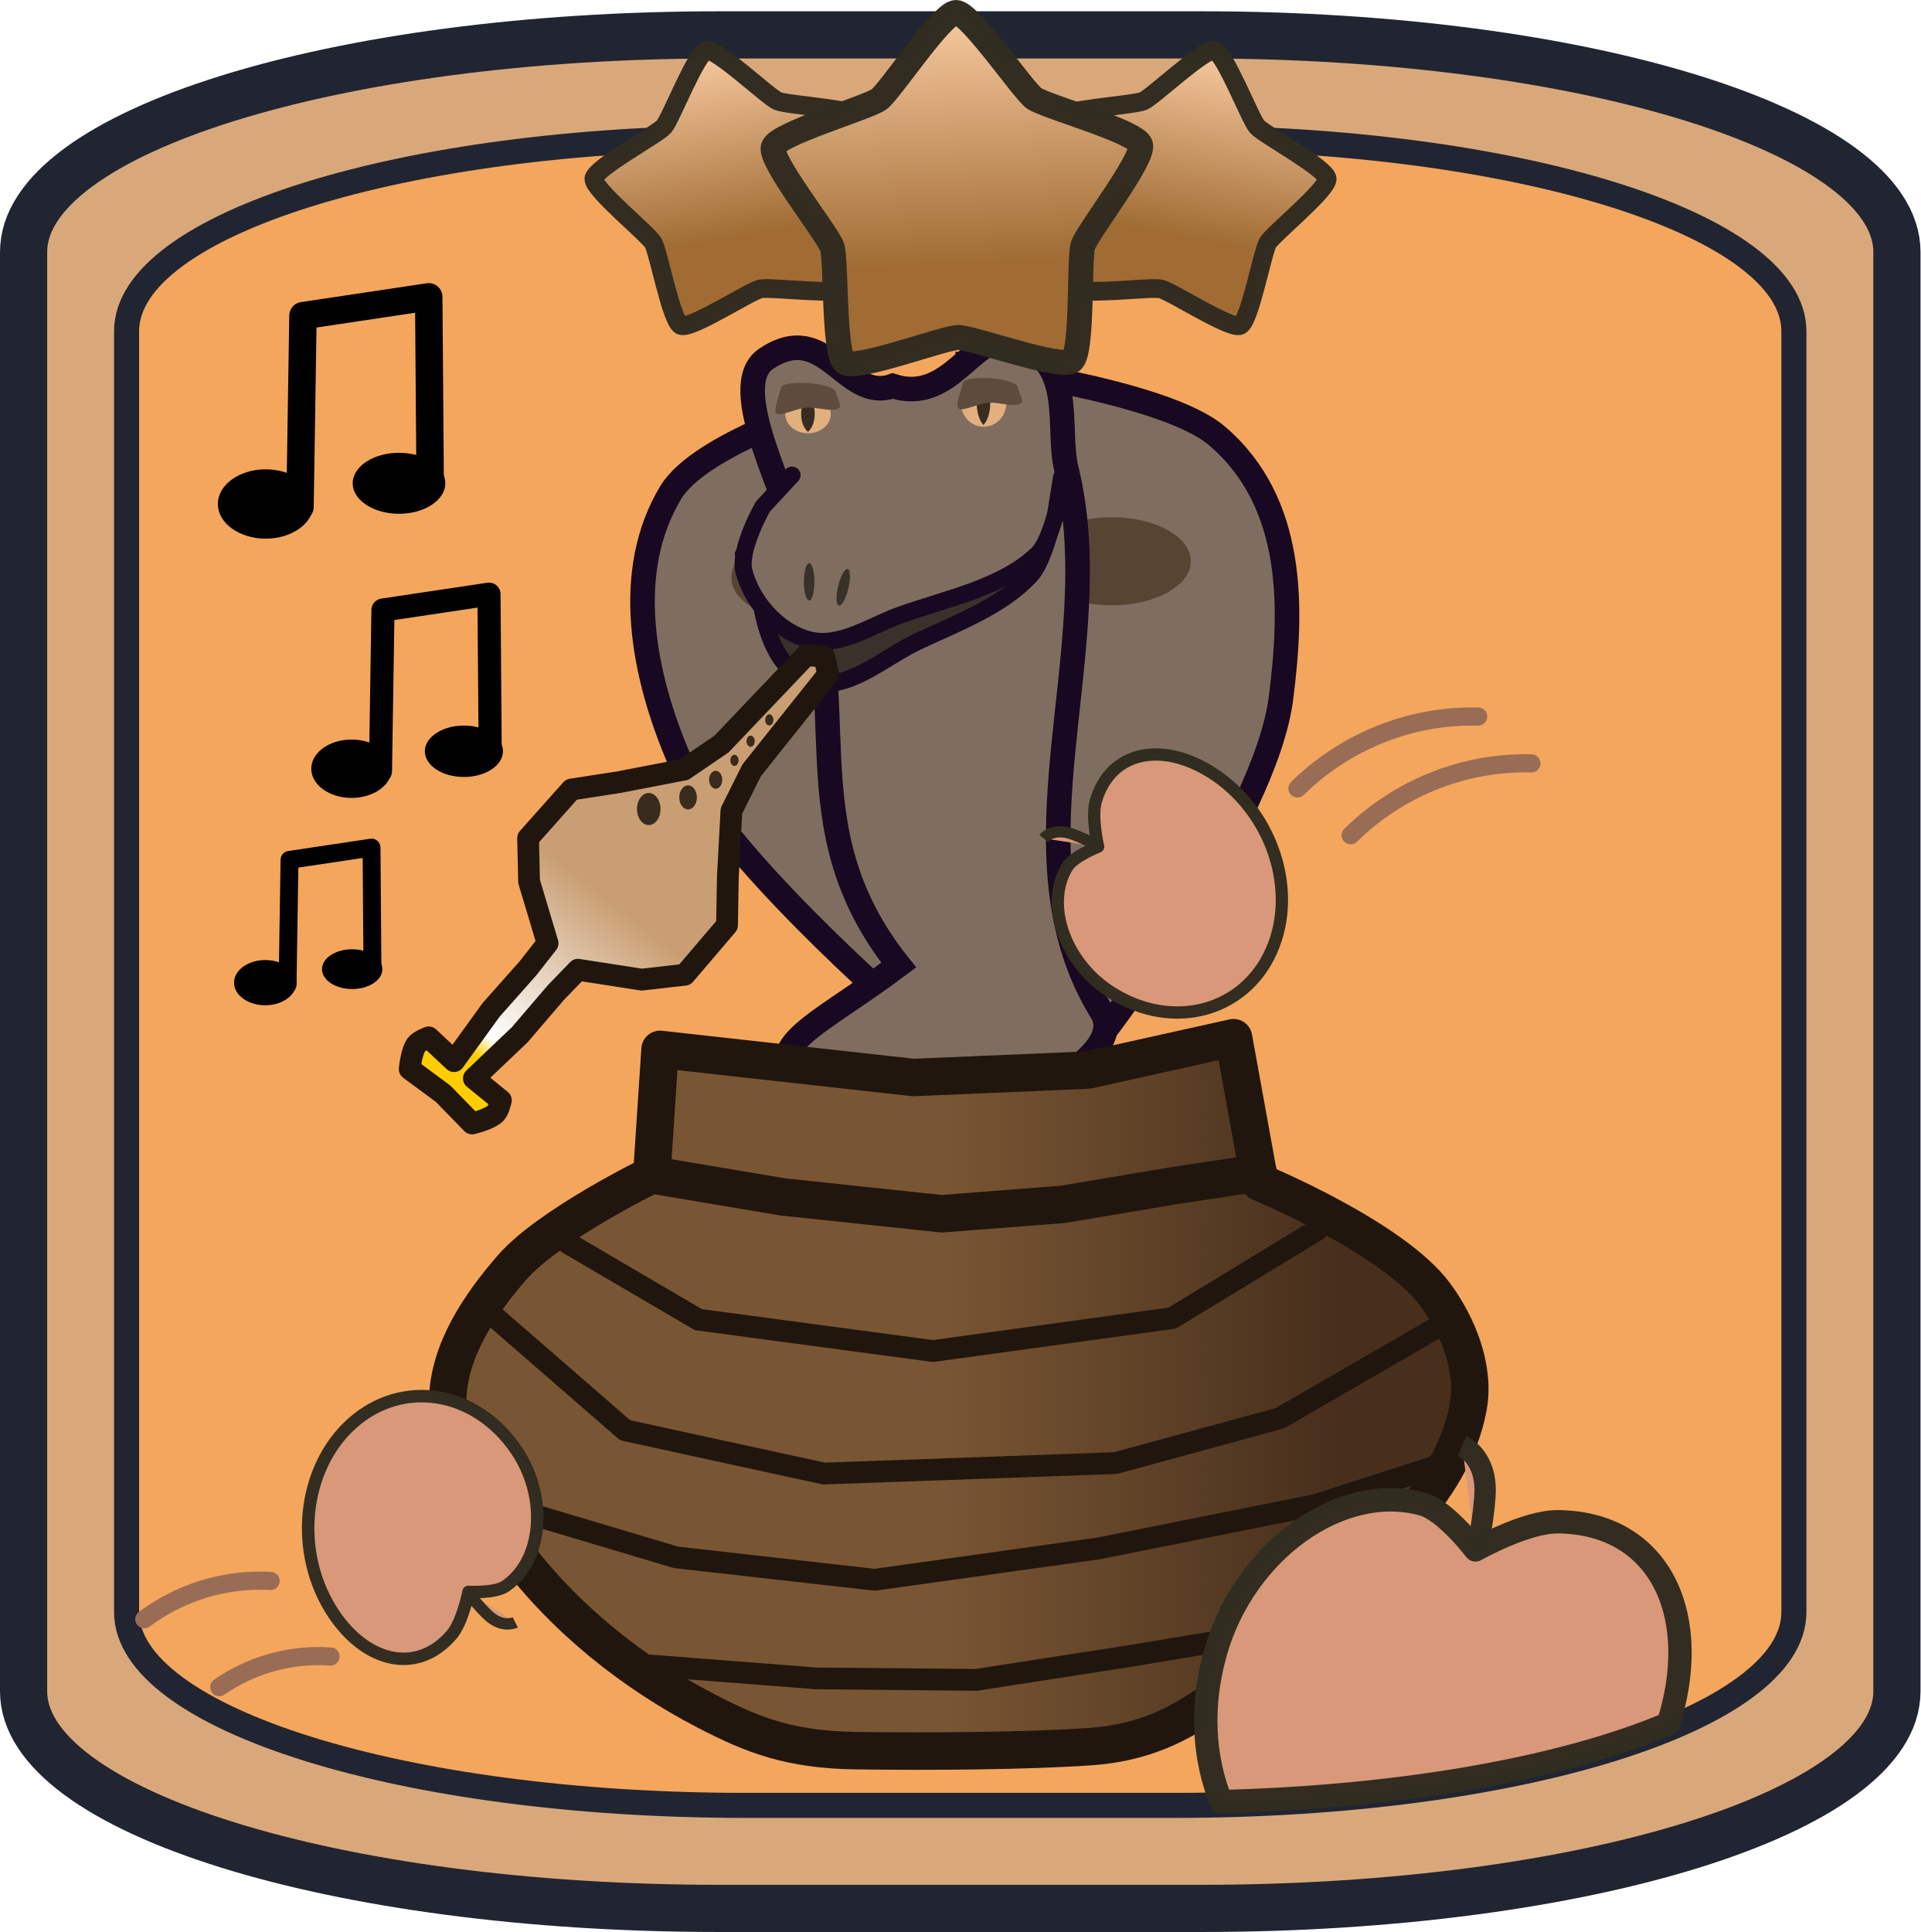
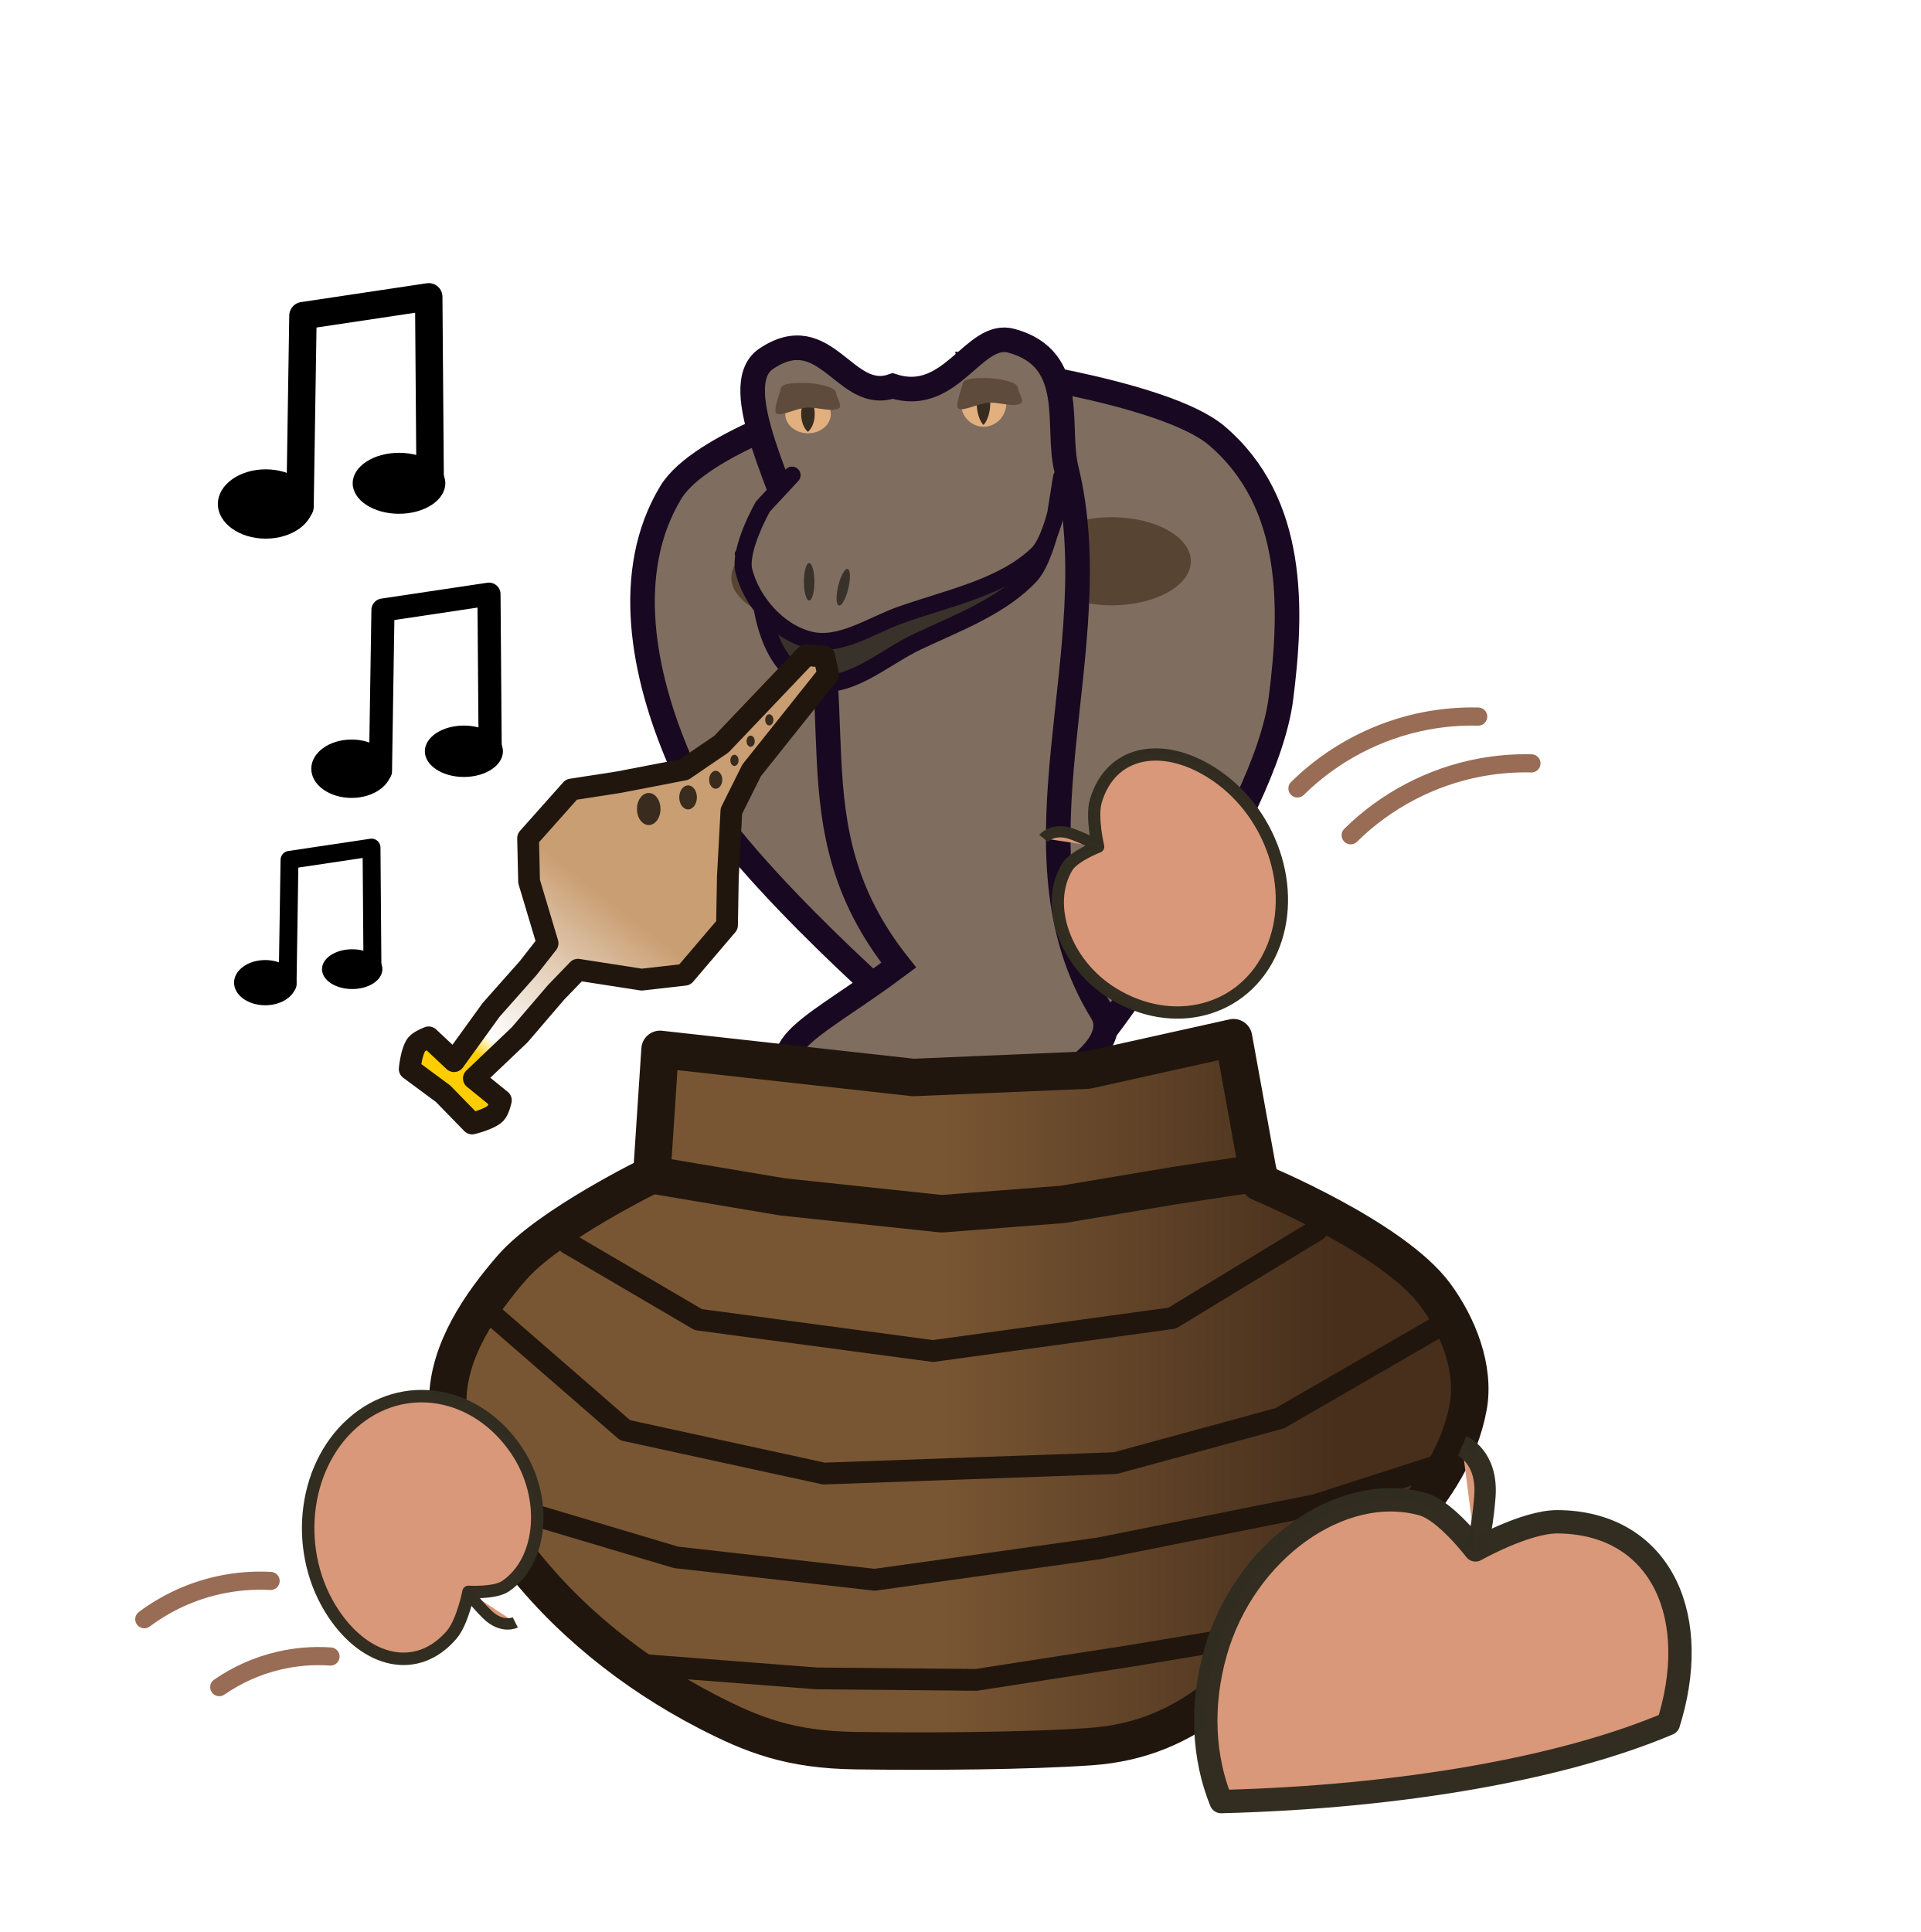
<svg xmlns="http://www.w3.org/2000/svg" xmlns:xlink="http://www.w3.org/1999/xlink" width="200" height="201.177" viewBox="0 0 52.917 53.228" version="1.1" id="svg1">
  <defs id="defs1">
-     <linearGradient id="linearGradient33">
-       <stop style="stop-color:#ffd1a8;stop-opacity:1;" offset="0" id="stop33" />
-       <stop style="stop-color:#a06c34;stop-opacity:1;" offset="0.696" id="stop34" />
-     </linearGradient>
-     <linearGradient xlink:href="#linearGradient33" id="linearGradient12" gradientUnits="userSpaceOnUse" x1="9.158" y1="0.654" x2="9.524" y2="7.639" />
-     <linearGradient xlink:href="#linearGradient33" id="linearGradient13" gradientUnits="userSpaceOnUse" x1="9.158" y1="0.654" x2="9.524" y2="7.639" />
-     <linearGradient xlink:href="#linearGradient33" id="linearGradient14" gradientUnits="userSpaceOnUse" x1="9.158" y1="0.654" x2="9.524" y2="7.639" />
    <linearGradient xlink:href="#linearGradient9" id="linearGradient10" x1="11.602" y1="49.915" x2="45.313" y2="49.915" gradientUnits="userSpaceOnUse" gradientTransform="matrix(0.8353464,0,0,0.8849092,2.846997,-5.753065)" />
    <linearGradient id="linearGradient9">
      <stop style="stop-color:#795633;stop-opacity:1;" offset="0.481" id="stop9" />
      <stop style="stop-color:#472f1c;stop-opacity:1;" offset="0.87" id="stop10" />
    </linearGradient>
    <linearGradient xlink:href="#linearGradient16" id="linearGradient17" x1="21.143" y1="19.81" x2="13.675" y2="29.368" gradientUnits="userSpaceOnUse" />
    <linearGradient id="linearGradient16">
      <stop style="stop-color:#c99e72;stop-opacity:1;" offset="0.532" id="stop16" />
      <stop style="stop-color:#ffffff;stop-opacity:1;" offset="0.946" id="stop18" />
      <stop style="stop-color:#ffcd00;stop-opacity:1;" offset="0.996" id="stop19" />
    </linearGradient>
  </defs>
  <g id="layer1" transform="translate(-0.2000028)">
-     <rect style="fill:#d9a87a;fill-opacity:1;stroke:#212532;stroke-width:1.3;stroke-linejoin:round;stroke-miterlimit:8.2;stroke-dasharray:none;stroke-opacity:0.996" id="rect1" width="51.617" height="51.617" x="0.85" y="0.961" ry="5.982" rx="19.158" />
-     <rect style="fill:#f4a65c;fill-opacity:1;stroke:#212532;stroke-width:0.69;stroke-linejoin:round;stroke-miterlimit:8.2;stroke-dasharray:none;stroke-opacity:0.996" id="rect1-8" width="45.94" height="45.94" x="3.688" y="3.8" ry="5.324" rx="17.051" />
    <path style="fill:#7f6e5f;fill-opacity:1;stroke:#190821;stroke-width:0.677;stroke-opacity:1" d="m 26.933,10.081 c 0,0 5.329,0.675 6.797,1.926 2.172,1.852 2.078,4.781 1.765,7.231 -0.428,3.345 -4.841,9.149 -4.841,9.149 l -0.803,-1.735 z" id="path3-7" />
    <path style="fill:#7f6e5f;fill-opacity:1;stroke:#190821;stroke-width:0.677;stroke-opacity:1" d="m 23.075,11.13 c 0,0 -3.579,1.09 -4.393,2.438 -1.314,2.176 -0.781,5.012 0.251,7.394 1.097,2.532 6.124,6.895 6.124,6.895 l 1.369,-0.894 z" id="path3" />
    <ellipse style="fill:#574433;fill-opacity:1;stroke:#190821;stroke-width:1.53779e-08;stroke-dasharray:none;stroke-opacity:1" id="path4" cx="22.533" cy="15.912" rx="2.181" ry="1.214" />
    <ellipse style="fill:#574433;fill-opacity:1;stroke:#190821;stroke-width:1.53779e-08;stroke-dasharray:none;stroke-opacity:1" id="path4-6" cx="-30.831" cy="15.463" rx="2.181" ry="1.214" transform="scale(-1,1)" />
    <path style="fill:#7f6e5f;fill-opacity:1;stroke:#190821;stroke-width:0.677;stroke-opacity:1" d="m 24.795,10.634 c -1.313,0.466 -1.834,-1.86 -3.485,-0.749 -1.135,0.765 0.672,3.851 0.836,5.076 1.75,4.375 -0.298,7.707 2.817,11.629 -2.294,1.718 -3.807,2.197 -2.742,3.354 0.681,0.74 4.022,0.319 4.022,0.319 0,0 2.214,-0.054 2.981,-0.453 0.857,-0.447 1.755,-1.239 1.333,-1.925 C 27.818,23.439 30.802,17.898 29.583,12.923 29.29,11.728 29.898,9.89 28.07,9.389 27.027,9.102 26.413,11.157 24.795,10.634 Z" id="path2" />
    <path id="rect7" style="fill:#2f251c;fill-opacity:1;stroke:#190821;stroke-width:0.243;stroke-opacity:1" d="m 20.739,15.237 c 0,0 1.94,0.063 2.917,0.063 0.412,-2.27e-4 0.818,-0.024 1.23,-0.028 0.585,-0.005 1.176,0.03 1.756,0.011 0.708,-0.024 2.044,-0.154 2.044,-0.154 0.385,-0.037 0.022,0.151 0.022,0.26 0,0.063 -1.971,0.123 -2.695,0.255 -0.539,0.099 -0.145,0.092 -0.315,0.113 -0.547,0.067 -1.281,0.045 -1.85,-0.011 -0.275,-0.027 -0.045,-0.032 -0.644,-0.146 -0.637,-0.12 -2.414,-0.126 -2.414,-0.183 0,-0.109 -0.467,-0.18 -0.051,-0.18 z" />
    <ellipse style="fill:#e2af7f;fill-opacity:1;stroke:#1a6366;stroke-width:0;stroke-linecap:round;stroke-linejoin:round;stroke-dasharray:none" id="path1" cx="22.464" cy="11.409" rx="0.627" ry="0.528" />
    <path id="path5" style="fill:#382b1f;stroke:#1a6366;stroke-width:0;stroke-linecap:round;stroke-linejoin:round" d="m 24.279,18.762 c -0.094,0.112 -0.158,0.331 -0.158,0.586 0,0.255 0.064,0.476 0.158,0.588 0.094,-0.112 0.158,-0.333 0.158,-0.588 0,-0.255 -0.064,-0.474 -0.158,-0.586 z" transform="matrix(1.185217,0,0,0.8405945,-6.314577,-4.860025)" />
    <ellipse style="fill:#e2af7f;fill-opacity:1;stroke:#1a6366;stroke-width:0;stroke-linecap:round;stroke-linejoin:round;stroke-dasharray:none" id="path1-52" cx="27.302" cy="11.1" rx="0.627" ry="0.657" />
    <path id="path5-7" style="fill:#382b1f;stroke:#1a6366;stroke-width:0;stroke-linecap:round;stroke-linejoin:round" d="m 24.279,18.762 c -0.094,0.112 -0.158,0.331 -0.158,0.586 0,0.255 0.064,0.476 0.158,0.588 0.094,-0.112 0.158,-0.333 0.158,-0.588 0,-0.255 -0.064,-0.474 -0.158,-0.586 z" transform="matrix(1.185217,0,0,1.046871,-1.477262,-9.161967)" />
    <path style="fill:#39322b;fill-opacity:1;stroke:#190821;stroke-width:0.471;stroke-linecap:round;stroke-linejoin:round;stroke-dasharray:none;stroke-opacity:1" d="m 29.264,13.731 -0.158,0.989 c 0,0 -0.216,0.81 -0.503,1.123 -0.788,0.861 -2.026,1.317 -3.131,1.838 -0.938,0.443 -1.944,1.403 -2.945,1.086 -0.92,-0.292 -1.257,-1.432 -1.371,-2.29 -0.081,-0.609 0.522,-1.781 0.522,-1.781 l 0.803,-0.866" id="path6-8" />
    <path style="fill:#7f6e5f;fill-opacity:1;stroke:#190821;stroke-width:0.471;stroke-linecap:round;stroke-linejoin:round;stroke-dasharray:none;stroke-opacity:1" d="m 29.449,13.151 -0.158,0.989 c 0,0 -0.195,0.826 -0.503,1.123 -0.95,0.918 -2.467,1.215 -3.774,1.679 -0.816,0.29 -1.679,0.905 -2.522,0.685 -0.892,-0.233 -1.589,-1.087 -1.794,-1.889 -0.153,-0.598 0.522,-1.781 0.522,-1.781 l 0.803,-0.866" id="path6" />
    <path id="path7" style="fill:#5e4b3b;fill-opacity:1;stroke:#190821;stroke-width:1.81093e-08;stroke-linecap:round;stroke-linejoin:round" d="m 23.235,10.813 c 0.025,0.205 0.242,0.412 0.004,0.466 -0.208,0.047 -0.51,-0.051 -0.765,-0.051 -0.292,0 -0.723,0.239 -0.867,0.172 -0.126,-0.059 0.067,-0.509 0.102,-0.687 0.031,-0.159 0.33,-0.163 0.66,-0.163 0.269,-2.7e-4 0.846,0.095 0.866,0.263 z" />
    <path id="path7-3" style="fill:#5e4b3b;fill-opacity:1;stroke:#190821;stroke-width:1.81093e-08;stroke-linecap:round;stroke-linejoin:round" d="m 28.248,10.678 c 0.025,0.205 0.242,0.412 0.004,0.466 -0.208,0.047 -0.51,-0.051 -0.765,-0.051 -0.292,0 -0.723,0.239 -0.867,0.172 -0.126,-0.059 0.067,-0.509 0.102,-0.687 0.031,-0.159 0.33,-0.163 0.66,-0.163 0.269,-2.7e-4 0.846,0.095 0.866,0.263 z" />
    <ellipse style="fill:#39322b;fill-opacity:1;stroke:#190821;stroke-width:7.47369e-09;stroke-linecap:round;stroke-linejoin:round;stroke-dasharray:none;stroke-opacity:1" id="path8" cx="22.495" cy="16.029" rx="0.145" ry="0.515" />
    <ellipse style="fill:#39322b;fill-opacity:1;stroke:#190821;stroke-width:7.47821e-09;stroke-linecap:round;stroke-linejoin:round;stroke-dasharray:none;stroke-opacity:1" id="path8-8" cx="26.531" cy="11.733" rx="0.144" ry="0.518" transform="matrix(0.9838168,0.1791774,-0.22733,0.9738178,0,0)" />
    <path style="fill:url(#linearGradient10);fill-opacity:1;stroke:#21160d;stroke-width:1.032;stroke-linecap:round;stroke-linejoin:round;stroke-dasharray:none;stroke-opacity:1" d="m 18.159,32.369 0.228,-3.458 6.978,0.775 4.804,-0.204 4.019,-0.893 0.723,3.985 c 0,0 3.668,1.519 4.828,3.086 0.632,0.853 1.111,2.042 0.914,3.106 -0.453,2.447 -2.693,4.165 -4.493,5.773 -1.735,1.55 -3.054,3.382 -5.909,3.581 -1.758,0.123 -4.421,0.14 -6.469,0.112 -1.815,-0.025 -2.841,-0.428 -4.109,-1.085 -2.014,-1.043 -3.899,-2.536 -5.293,-4.396 -0.904,-1.207 -1.872,-2.651 -1.843,-4.192 0.026,-1.362 0.896,-2.63 1.766,-3.632 1.026,-1.182 3.853,-2.559 3.853,-2.559 z" id="path9" />
    <path style="fill:#795633;fill-opacity:0;stroke:#21160d;stroke-width:1.032;stroke-linecap:round;stroke-linejoin:round;stroke-dasharray:none;stroke-opacity:1" d="m 18.159,32.369 3.61,0.607 4.378,0.464 3.333,-0.258 3.065,-0.515 2.321,-0.351" id="path10" />
    <path style="fill:#795633;fill-opacity:0;stroke:#21160d;stroke-width:0.6;stroke-linecap:round;stroke-linejoin:round;stroke-dasharray:none;stroke-opacity:1" d="m 15.859,34.257 3.583,2.1 6.465,0.865 6.589,-0.906 3.995,-2.43" id="path11" />
    <path style="fill:#795633;fill-opacity:0;stroke:#21160d;stroke-width:0.6;stroke-linecap:round;stroke-linejoin:round;stroke-dasharray:none;stroke-opacity:1" d="m 13.487,35.983 3.937,3.421 5.477,1.194 8.03,-0.288 4.53,-1.235 4.714,-2.724" id="path12" />
    <path style="fill:#795633;fill-opacity:0;stroke:#21160d;stroke-width:0.6;stroke-linecap:round;stroke-linejoin:round;stroke-dasharray:none;stroke-opacity:1" d="m 13.382,41.282 5.442,1.624 5.477,0.618 6.177,-0.865 5.971,-1.194 3.671,-1.183" id="path13" />
    <path style="fill:#795633;fill-opacity:0;stroke:#21160d;stroke-width:0.6;stroke-linecap:round;stroke-linejoin:round;stroke-dasharray:none;stroke-opacity:1" d="m 17.553,45.842 5.141,0.399 4.406,0.041 4.242,-0.659 4.444,-0.739" id="path14" />
    <path style="fill:url(#linearGradient17);fill-opacity:1;stroke:#21160d;stroke-width:0.6;stroke-linecap:round;stroke-linejoin:round;stroke-dasharray:none;stroke-opacity:1" d="m 22.568,18.137 -2.334,2.451 -1.031,0.703 -1.793,0.346 -1.311,0.203 -1.193,1.34 0.027,1.193 0.51,1.703 -0.537,0.686 -1.02,1.15 -1.02,1.412 -0.699,-0.656 c 0,0 -0.255,0.095 -0.334,0.197 -0.143,0.186 -0.189,0.676 -0.189,0.676 l 0.92,0.68 0.799,0.82 c 0,0 0.48,-0.113 0.645,-0.279 0.091,-0.092 0.148,-0.359 0.148,-0.359 l -0.744,-0.604 1.262,-1.201 1,-1.166 0.605,-0.627 1.756,0.273 1.188,-0.135 1.164,-1.365 0.023,-1.326 0.098,-1.822 0.557,-1.117 2.109,-2.646 -0.107,-0.488 z" id="path15" transform="translate(-0.1551441,-0.08831949)" />
    <ellipse style="fill:#392b1e;fill-opacity:1;stroke:#1f140c;stroke-width:2.86234e-08;stroke-linecap:round;stroke-linejoin:round;stroke-dasharray:none;stroke-opacity:1" id="path16-28" cx="18.075" cy="22.289" rx="0.324" ry="0.442" />
    <ellipse style="fill:#392b1e;fill-opacity:1;stroke:#1f140c;stroke-width:2.14617e-08;stroke-linecap:round;stroke-linejoin:round;stroke-dasharray:none;stroke-opacity:1" id="path16-19" cx="19.159" cy="21.969" rx="0.243" ry="0.331" />
    <ellipse style="fill:#392b1e;fill-opacity:1;stroke:#1f140c;stroke-width:1e-08;stroke-linecap:round;stroke-linejoin:round;stroke-dasharray:none;stroke-opacity:1" id="path16" cx="21.397" cy="19.833" rx="0.113" ry="0.154" />
    <ellipse style="fill:#392b1e;fill-opacity:1;stroke:#1f140c;stroke-width:1e-08;stroke-linecap:round;stroke-linejoin:round;stroke-dasharray:none;stroke-opacity:1" id="path16-1" cx="20.883" cy="20.42" rx="0.113" ry="0.154" />
    <ellipse style="fill:#392b1e;fill-opacity:1;stroke:#1f140c;stroke-width:1e-08;stroke-linecap:round;stroke-linejoin:round;stroke-dasharray:none;stroke-opacity:1" id="path16-11" cx="20.437" cy="20.948" rx="0.113" ry="0.154" />
    <ellipse style="fill:#392b1e;fill-opacity:1;stroke:#1f140c;stroke-width:1.60237e-08;stroke-linecap:round;stroke-linejoin:round;stroke-dasharray:none;stroke-opacity:1" id="path16-2" cx="19.92" cy="21.483" rx="0.181" ry="0.247" />
    <ellipse style="fill:#000000;fill-opacity:1;stroke:#000000;stroke-width:2.60877e-09;stroke-linecap:round;stroke-linejoin:round;stroke-dasharray:none;stroke-opacity:1" id="path19-0" cx="7.508" cy="27.073" rx="0.859" ry="0.623" />
    <ellipse style="fill:#000000;fill-opacity:1;stroke:#000000;stroke-width:2.60877e-09;stroke-linecap:round;stroke-linejoin:round;stroke-dasharray:none;stroke-opacity:1" id="path20-9" cx="9.904" cy="26.701" rx="0.832" ry="0.548" />
    <path style="fill:#392b1e;fill-opacity:0;stroke:#000000;stroke-width:0.493;stroke-linecap:round;stroke-linejoin:round;stroke-dasharray:none;stroke-opacity:1" d="m 8.124,27.125 0.053,-3.435 2.26,-0.338 0.026,3.391" id="path21-0" />
    <ellipse style="fill:#000000;fill-opacity:1;stroke:#000000;stroke-width:3.37076e-09;stroke-linecap:round;stroke-linejoin:round;stroke-dasharray:none;stroke-opacity:1" id="path19-0-8" cx="9.887" cy="21.179" rx="1.11" ry="0.804" />
    <ellipse style="fill:#000000;fill-opacity:1;stroke:#000000;stroke-width:3.37076e-09;stroke-linecap:round;stroke-linejoin:round;stroke-dasharray:none;stroke-opacity:1" id="path20-9-9" cx="12.982" cy="20.698" rx="1.076" ry="0.708" />
    <path style="fill:#392b1e;fill-opacity:0;stroke:#000000;stroke-width:0.637;stroke-linecap:round;stroke-linejoin:round;stroke-dasharray:none;stroke-opacity:1" d="m 10.683,21.246 0.069,-4.439 2.921,-0.437 0.034,4.381" id="path21-0-3" />
    <ellipse style="fill:#000000;fill-opacity:1;stroke:#000000;stroke-width:3.99952e-09;stroke-linecap:round;stroke-linejoin:round;stroke-dasharray:none;stroke-opacity:1" id="path19-0-8-6" cx="7.521" cy="13.885" rx="1.318" ry="0.955" />
    <ellipse style="fill:#000000;fill-opacity:1;stroke:#000000;stroke-width:3.99952e-09;stroke-linecap:round;stroke-linejoin:round;stroke-dasharray:none;stroke-opacity:1" id="path20-9-9-6" cx="11.194" cy="13.315" rx="1.276" ry="0.84" />
    <path style="fill:#392b1e;fill-opacity:0;stroke:#000000;stroke-width:0.756;stroke-linecap:round;stroke-linejoin:round;stroke-dasharray:none;stroke-opacity:1" d="m 8.466,13.964 0.082,-5.267 3.465,-0.519 0.04,5.198" id="path21-0-3-1" />
    <path id="path8-5-2" style="fill:#d89879;fill-opacity:1;stroke:#322d21;stroke-width:0.338;stroke-linejoin:round;stroke-miterlimit:8.2;stroke-opacity:0.996" d="m 33.551,21.266 c 1.675,1.038 2.428,3.244 1.682,4.928 -0.746,1.683 -2.709,2.207 -4.384,1.168 -1.303,-0.808 -1.881,-2.434 -1.242,-3.479 0.182,-0.298 0.851,-0.557 0.851,-0.557 0,0 -0.195,-0.813 -0.064,-1.258 0.403,-1.371 1.791,-1.648 3.157,-0.802 z" />
    <path style="fill:#d89879;fill-opacity:1;stroke:#322d21;stroke-width:0.309;stroke-linejoin:round;stroke-miterlimit:8.2;stroke-opacity:0.996" d="m 30.458,23.327 c 0,0 -0.165,-0.143 -0.706,-0.344 -0.541,-0.201 -0.796,0.115 -0.796,0.115" id="path9-7-9" />
    <path d="m 46.169,47.485 c 0.022,-0.071 0.044,-0.142 0.065,-0.214 0.831,-2.935 -0.4,-5.326 -3.115,-5.345 -0.882,-0.006 -2.264,0.775 -2.264,0.775 0,0 -0.822,-1.086 -1.461,-1.262 -2.242,-0.619 -4.909,1.285 -5.703,4.087 -0.418,1.477 -0.332,2.905 0.155,4.109 5.064,-0.129 9.488,-0.944 12.324,-2.148 z" style="fill:#d89879;stroke:#322d21;stroke-width:0.643;stroke-linejoin:round;stroke-miterlimit:8.2;stroke-opacity:0.996" id="path28" />
    <path style="fill:#d89879;fill-opacity:1;stroke:#322d21;stroke-width:0.588;stroke-linejoin:round;stroke-miterlimit:8.2;stroke-opacity:0.996" d="m 40.855,42.7 c 0,0 0.175,-0.376 0.259,-1.469 0.084,-1.093 -0.626,-1.393 -0.626,-1.393" id="path9-7-4" />
    <path id="path8-5-6" style="fill:#d89879;fill-opacity:1;stroke:#322d21;stroke-width:0.343;stroke-linejoin:round;stroke-miterlimit:8.2;stroke-opacity:0.996" d="m 9.392,44.46 c -1.109,-1.66 -0.878,-4.011 0.516,-5.25 1.394,-1.239 3.424,-0.898 4.533,0.762 0.863,1.292 0.713,3.034 -0.314,3.73 -0.293,0.199 -1.018,0.156 -1.018,0.156 0,0 -0.161,0.831 -0.469,1.187 -0.947,1.095 -2.343,0.768 -3.248,-0.585 z" />
    <path style="fill:#d89879;fill-opacity:1;stroke:#322d21;stroke-width:0.314;stroke-linejoin:round;stroke-miterlimit:8.2;stroke-opacity:0.996" d="m 13.109,43.858 c 0,0 0.092,0.201 0.507,0.613 0.415,0.412 0.782,0.228 0.782,0.228" id="path9-7-1" />
    <path style="fill:#d89879;fill-opacity:0;stroke:#996c56;stroke-width:0.5;stroke-linecap:round;stroke-linejoin:round;stroke-dasharray:none;stroke-opacity:1" d="m 36.716,22.422 c 0.965,-0.955 2.219,-1.613 3.553,-1.864 0.47,-0.088 0.949,-0.128 1.427,-0.116" id="path26" transform="translate(-0.7666562,-0.6998316)" />
    <path style="fill:#d89879;fill-opacity:0;stroke:#996c56;stroke-width:0.5;stroke-linecap:round;stroke-linejoin:round;stroke-dasharray:none;stroke-opacity:1" d="m 36.716,22.422 c 0.965,-0.955 2.219,-1.613 3.553,-1.864 0.47,-0.088 0.949,-0.128 1.427,-0.116" id="path26-7" transform="translate(0.7003552,0.5894927)" />
    <path style="fill:#d89879;fill-opacity:0;stroke:#996c56;stroke-width:0.5;stroke-linecap:round;stroke-linejoin:round;stroke-dasharray:none;stroke-opacity:1" d="m 38.216,21.498 c 0.607,-0.454 1.312,-0.777 2.053,-0.939 0.468,-0.103 0.949,-0.142 1.427,-0.116" id="path26-2" transform="translate(-34.0399,23.11321)" />
    <path style="fill:#d89879;fill-opacity:0;stroke:#996c56;stroke-width:0.5;stroke-linecap:round;stroke-linejoin:round;stroke-dasharray:none;stroke-opacity:1" d="m 38.631,21.286 c 0.494,-0.342 1.053,-0.591 1.638,-0.728 0.466,-0.11 0.949,-0.149 1.427,-0.116" id="path26-0" transform="translate(-32.38915,25.19574)" />
-     <path style="fill:url(#linearGradient12);fill-opacity:1;fill-rule:nonzero;stroke:#322d21;stroke-width:0.443;stroke-linejoin:round;stroke-miterlimit:8.2;stroke-opacity:0.996" id="path1-5-7" d="M 11.386,7.222 C 11.183,7.371 9.615,6.801 9.363,6.803 9.112,6.804 7.551,7.395 7.346,7.249 7.142,7.102 7.199,5.434 7.12,5.196 7.04,4.957 5.996,3.655 6.072,3.415 6.148,3.176 7.752,2.715 7.955,2.565 8.157,2.416 9.073,1.021 9.324,1.019 c 0.251,-0.002 1.186,1.381 1.39,1.528 0.204,0.146 1.815,0.586 1.894,0.825 0.079,0.239 -0.947,1.555 -1.024,1.794 -0.076,0.24 0.003,1.907 -0.199,2.056 z" transform="matrix(1.133946,0.2629771,-0.2629771,1.133946,23.35674,-2.216817)" />
-     <path style="fill:url(#linearGradient13);fill-opacity:1;fill-rule:nonzero;stroke:#322d21;stroke-width:0.443;stroke-linejoin:round;stroke-miterlimit:8.2;stroke-opacity:0.996" id="path1-5-7-0" d="M 11.386,7.222 C 11.183,7.371 9.615,6.801 9.363,6.803 9.112,6.804 7.551,7.395 7.346,7.249 7.142,7.102 7.199,5.434 7.12,5.196 7.04,4.957 5.996,3.655 6.072,3.415 6.148,3.176 7.752,2.715 7.955,2.565 8.157,2.416 9.073,1.021 9.324,1.019 c 0.251,-0.002 1.186,1.381 1.39,1.528 0.204,0.146 1.815,0.586 1.894,0.825 0.079,0.239 -0.947,1.555 -1.024,1.794 -0.076,0.24 0.003,1.907 -0.199,2.056 z" transform="matrix(-1.133946,0.2629771,0.2629771,1.133946,29.97361,-2.216817)" />
-     <path style="fill:url(#linearGradient14);fill-opacity:1;fill-rule:nonzero;stroke:#322d21;stroke-width:0.443;stroke-linejoin:round;stroke-miterlimit:8.2;stroke-opacity:0.996" id="path1-5-4" d="M 11.386,7.222 C 11.183,7.371 9.615,6.801 9.363,6.803 9.112,6.804 7.551,7.395 7.346,7.249 7.142,7.102 7.199,5.434 7.12,5.196 7.04,4.957 5.996,3.655 6.072,3.415 6.148,3.176 7.752,2.715 7.955,2.565 8.157,2.416 9.073,1.021 9.324,1.019 c 0.251,-0.002 1.186,1.381 1.39,1.528 0.204,0.146 1.815,0.586 1.894,0.825 0.079,0.239 -0.947,1.555 -1.024,1.794 -0.076,0.24 0.003,1.907 -0.199,2.056 z" transform="matrix(1.548136,0,0,1.548136,12.10574,-1.234847)" />
  </g>
</svg>
